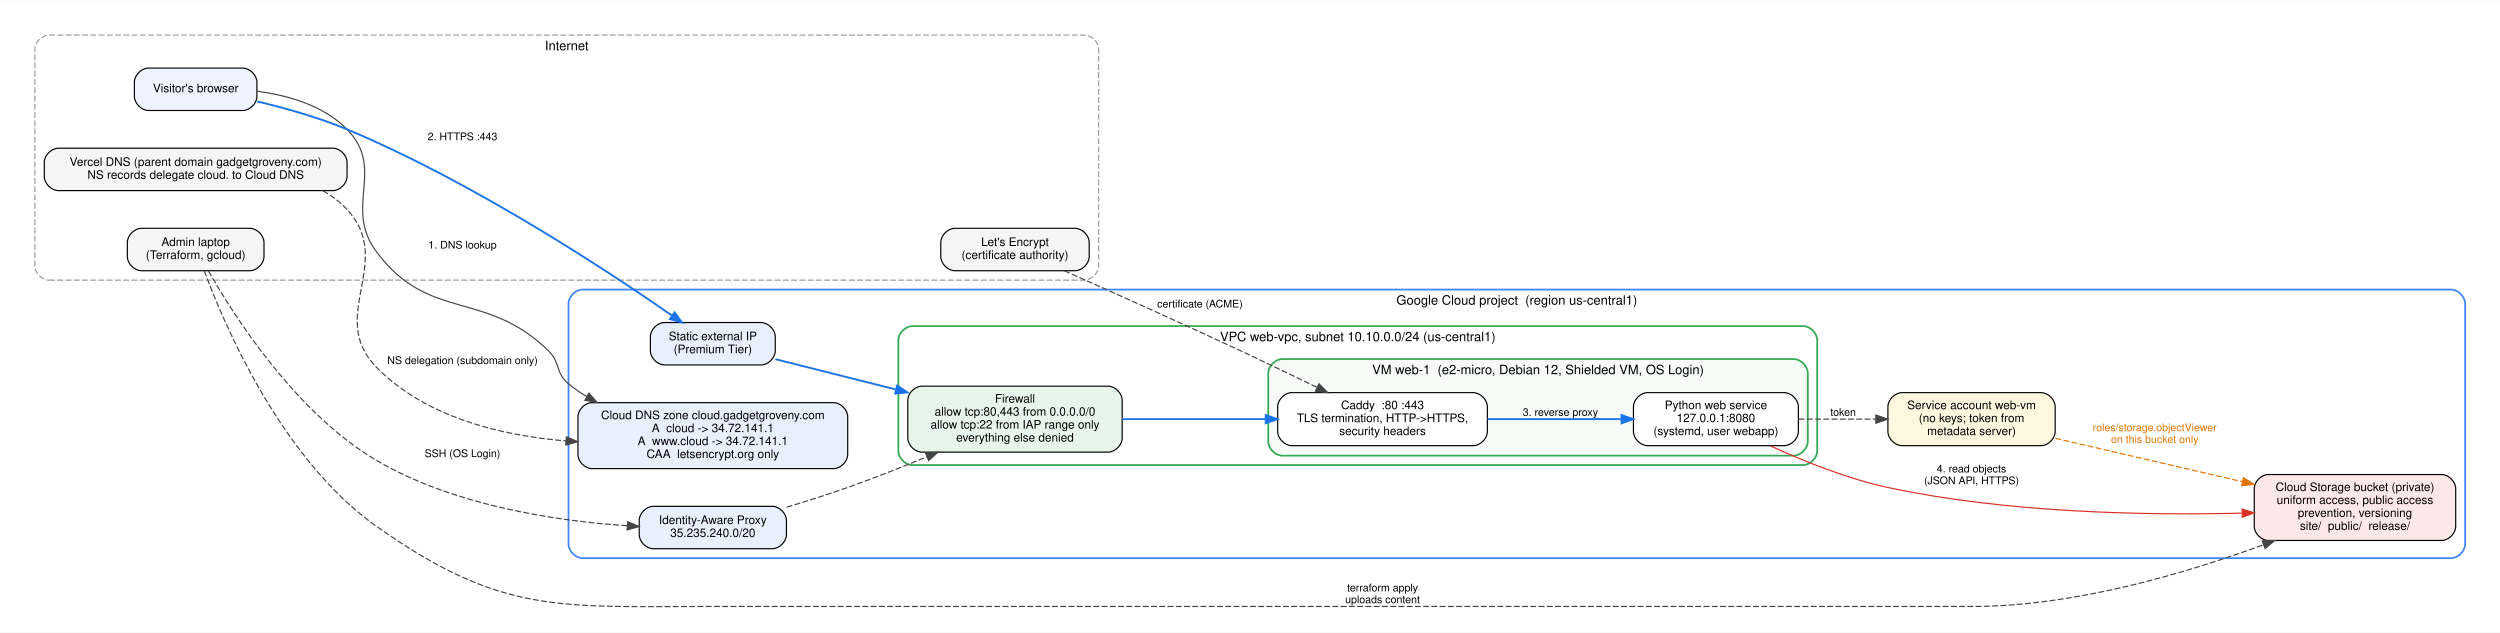
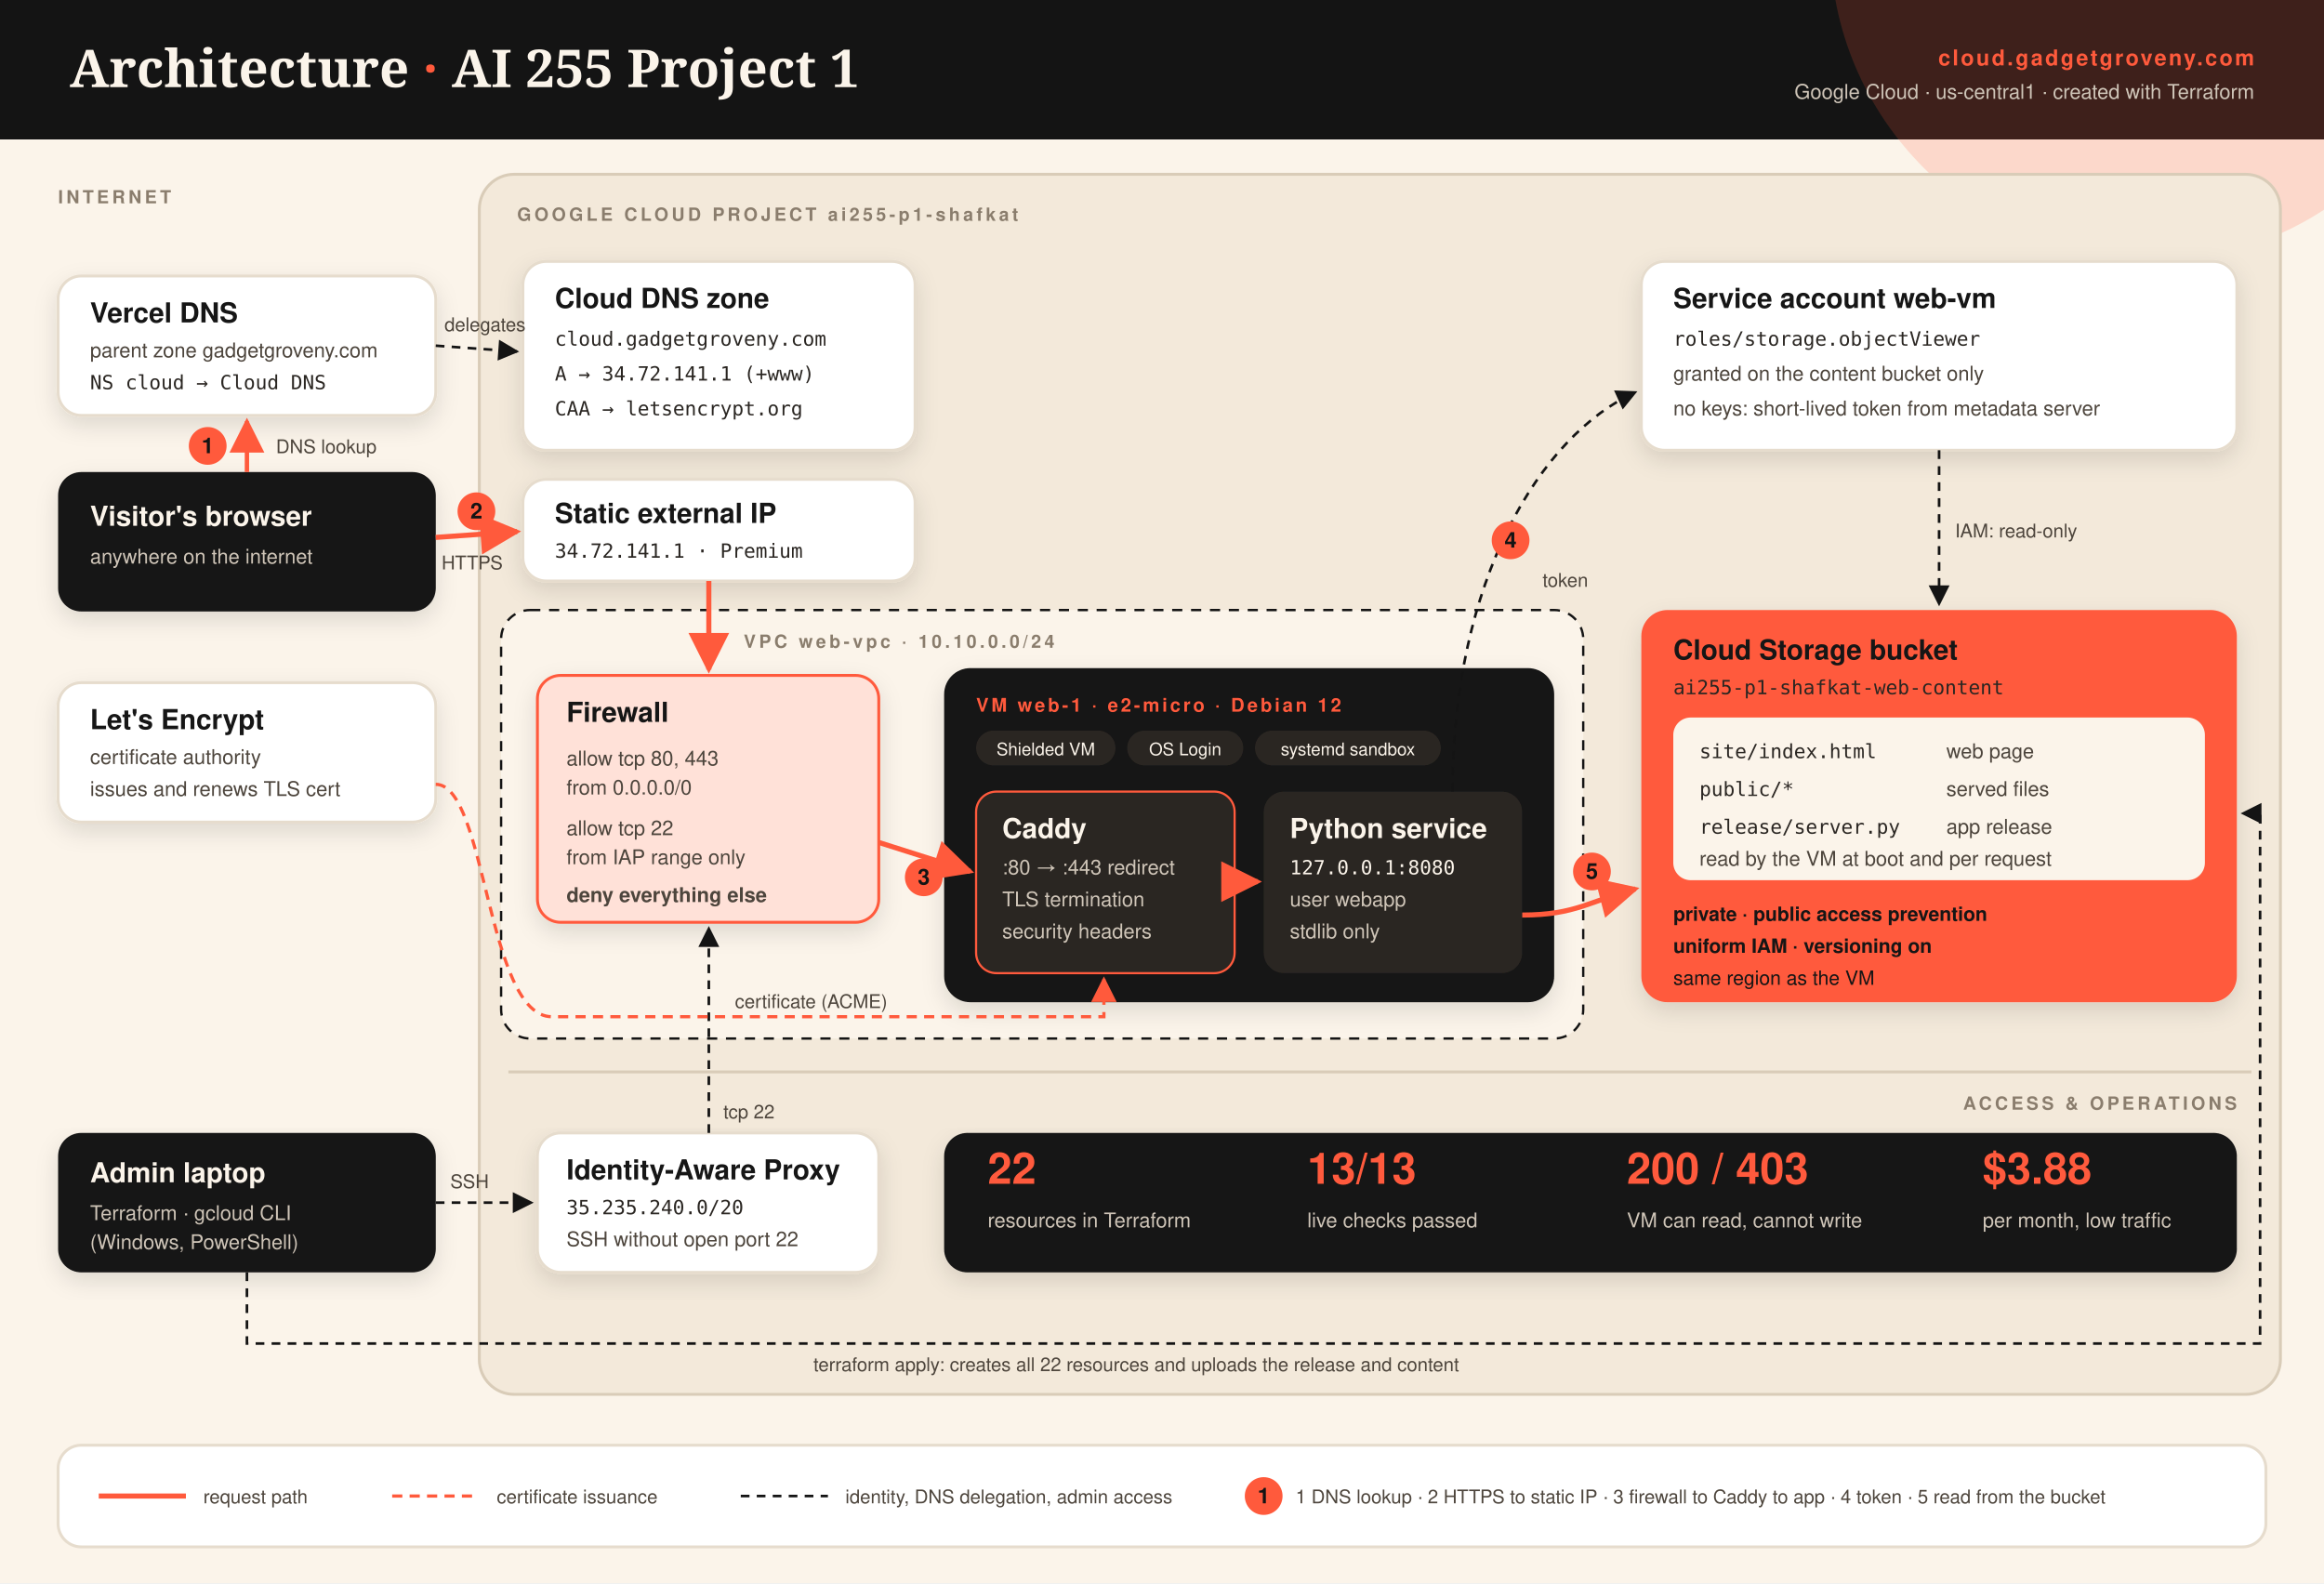
- <svg xmlns="http://www.w3.org/2000/svg" width="2122pt" height="537pt" viewBox="0.00 0.00 2122.20 536.64">
-   <g id="graph0" class="graph" transform="scale(1 1) rotate(0) translate(21.6 515.04)">
-     <polygon fill="white" stroke="transparent" points="-21.6,21.6 -21.6,-515.04 2100.6,-515.04 2100.6,21.6 -21.6,21.6" />
-     <g id="clust1" class="cluster">
-       <path fill="none" stroke="#999999" stroke-dasharray="5,2" d="M20,-277.44C20,-277.44 899,-277.44 899,-277.44 905,-277.44 911,-283.44 911,-289.44 911,-289.44 911,-473.44 911,-473.44 911,-479.44 905,-485.44 899,-485.44 899,-485.44 20,-485.44 20,-485.44 14,-485.44 8,-479.44 8,-473.44 8,-473.44 8,-289.44 8,-289.44 8,-283.44 14,-277.44 20,-277.44" />
-       <text text-anchor="middle" x="459.5" y="-472.64" font-family="Helvetica,sans-Serif" font-size="11.00">Internet</text>
-     </g>
-     <g id="clust2" class="cluster">
-       <path fill="none" stroke="#4285f4" stroke-width="1.5" d="M473,-41.44C473,-41.44 2059,-41.44 2059,-41.44 2065,-41.44 2071,-47.44 2071,-53.44 2071,-53.44 2071,-257.44 2071,-257.44 2071,-263.44 2065,-269.44 2059,-269.44 2059,-269.44 473,-269.44 473,-269.44 467,-269.44 461,-263.44 461,-257.44 461,-257.44 461,-53.44 461,-53.44 461,-47.44 467,-41.44 473,-41.44" />
-       <text text-anchor="middle" x="1266" y="-256.64" font-family="Helvetica,sans-Serif" font-size="11.00">Google Cloud project  (region us-central1)</text>
-     </g>
-     <g id="clust3" class="cluster">
-       <path fill="none" stroke="#34a853" stroke-width="1.5" d="M753,-120.44C753,-120.44 1509,-120.44 1509,-120.44 1515,-120.44 1521,-126.44 1521,-132.44 1521,-132.44 1521,-226.44 1521,-226.44 1521,-232.44 1515,-238.44 1509,-238.44 1509,-238.44 753,-238.44 753,-238.44 747,-238.44 741,-232.44 741,-226.44 741,-226.44 741,-132.44 741,-132.44 741,-126.44 747,-120.44 753,-120.44" />
-       <text text-anchor="middle" x="1131" y="-225.64" font-family="Helvetica,sans-Serif" font-size="11.00">VPC web-vpc, subnet 10.10.0.0/24 (us-central1)</text>
-     </g>
-     <g id="clust4" class="cluster">
-       <path fill="#f6fbf7" stroke="#34a853" stroke-width="1.5" d="M1067,-128.44C1067,-128.44 1501,-128.44 1501,-128.44 1507,-128.44 1513,-134.44 1513,-140.44 1513,-140.44 1513,-198.44 1513,-198.44 1513,-204.44 1507,-210.44 1501,-210.44 1501,-210.44 1067,-210.44 1067,-210.44 1061,-210.44 1055,-204.44 1055,-198.44 1055,-198.44 1055,-140.44 1055,-140.44 1055,-134.44 1061,-128.44 1067,-128.44" />
-       <text text-anchor="middle" x="1284" y="-197.64" font-family="Helvetica,sans-Serif" font-size="11.00">VM web-1  (e2-micro, Debian 12, Shielded VM, OS Login)</text>
-     </g>
-     <g id="node1" class="node">
-       <path fill="#eef4ff" stroke="black" d="M184.5,-457.44C184.5,-457.44 104.5,-457.44 104.5,-457.44 98.5,-457.44 92.5,-451.44 92.5,-445.44 92.5,-445.44 92.5,-433.44 92.5,-433.44 92.5,-427.44 98.5,-421.44 104.5,-421.44 104.5,-421.44 184.5,-421.44 184.5,-421.44 190.5,-421.44 196.5,-427.44 196.5,-433.44 196.5,-433.44 196.5,-445.44 196.5,-445.44 196.5,-451.44 190.5,-457.44 184.5,-457.44" />
-       <text text-anchor="middle" x="144.5" y="-436.94" font-family="Helvetica,sans-Serif" font-size="10.00">Visitor's browser</text>
-     </g>
-     <g id="node5" class="node">
-       <path fill="#e8f0fe" stroke="black" d="M686,-173.44C686,-173.44 481,-173.44 481,-173.44 475,-173.44 469,-167.44 469,-161.44 469,-161.44 469,-129.44 469,-129.44 469,-123.44 475,-117.44 481,-117.44 481,-117.44 686,-117.44 686,-117.44 692,-117.44 698,-123.44 698,-129.44 698,-129.44 698,-161.44 698,-161.44 698,-167.44 692,-173.44 686,-173.44" />
-       <text text-anchor="middle" x="583.5" y="-159.44" font-family="Helvetica,sans-Serif" font-size="10.00">Cloud DNS zone cloud.gadgetgroveny.com</text>
-       <text text-anchor="middle" x="583.5" y="-148.44" font-family="Helvetica,sans-Serif" font-size="10.00">A  cloud -&gt; 34.72.141.1</text>
-       <text text-anchor="middle" x="583.5" y="-137.44" font-family="Helvetica,sans-Serif" font-size="10.00">A  www.cloud -&gt; 34.72.141.1</text>
-       <text text-anchor="middle" x="583.5" y="-126.44" font-family="Helvetica,sans-Serif" font-size="10.00">CAA  letsencrypt.org only</text>
-     </g>
-     <g id="edge1" class="edge">
-       <path fill="none" stroke="#444444" d="M196.73,-437.82C222.87,-434.31 253.24,-425.69 273,-405.44 306.2,-371.41 269.52,-339.5 298,-301.44 342.85,-241.49 390.44,-269.75 444,-217.44 454.41,-207.26 449.74,-198.66 461,-189.44 465.84,-185.47 471.07,-181.85 476.54,-178.54" />
-       <polygon fill="#444444" stroke="#444444" points="478.33,-181.55 485.32,-173.6 474.89,-175.45 478.33,-181.55" />
-       <text text-anchor="middle" x="371" y="-304.24" font-family="Helvetica,sans-Serif" font-size="9.00">1. DNS lookup</text>
-     </g>
-     <g id="node6" class="node">
-       <path fill="#e8f0fe" stroke="black" d="M624.5,-241.44C624.5,-241.44 542.5,-241.44 542.5,-241.44 536.5,-241.44 530.5,-235.44 530.5,-229.44 530.5,-229.44 530.5,-217.44 530.5,-217.44 530.5,-211.44 536.5,-205.44 542.5,-205.44 542.5,-205.44 624.5,-205.44 624.5,-205.44 630.5,-205.44 636.5,-211.44 636.5,-217.44 636.5,-217.44 636.5,-229.44 636.5,-229.44 636.5,-235.44 630.5,-241.44 624.5,-241.44" />
-       <text text-anchor="middle" x="583.5" y="-226.44" font-family="Helvetica,sans-Serif" font-size="10.00">Static external IP</text>
-       <text text-anchor="middle" x="583.5" y="-215.44" font-family="Helvetica,sans-Serif" font-size="10.00">(Premium Tier)</text>
-     </g>
-     <g id="edge3" class="edge">
-       <path fill="none" stroke="#1a73e8" stroke-width="1.6" d="M196.81,-429.11C220.5,-423.5 248.69,-415.6 273,-405.44 379.45,-360.92 493.76,-285.63 548.92,-247.34" />
-       <polygon fill="#1a73e8" stroke="#1a73e8" stroke-width="1.6" points="551.06,-250.12 557.26,-241.53 547.05,-244.38 551.06,-250.12" />
-       <text text-anchor="middle" x="371" y="-396.24" font-family="Helvetica,sans-Serif" font-size="9.00">2. HTTPS :443</text>
-     </g>
-     <g id="node2" class="node">
-       <path fill="#f5f5f5" stroke="black" d="M261,-389.44C261,-389.44 28,-389.44 28,-389.44 22,-389.44 16,-383.44 16,-377.44 16,-377.44 16,-365.44 16,-365.44 16,-359.44 22,-353.44 28,-353.44 28,-353.44 261,-353.44 261,-353.44 267,-353.44 273,-359.44 273,-365.44 273,-365.44 273,-377.44 273,-377.44 273,-383.44 267,-389.44 261,-389.44" />
-       <text text-anchor="middle" x="144.5" y="-374.44" font-family="Helvetica,sans-Serif" font-size="10.00">Vercel DNS (parent domain gadgetgroveny.com)</text>
-       <text text-anchor="middle" x="144.5" y="-363.44" font-family="Helvetica,sans-Serif" font-size="10.00">NS records delegate cloud. to Cloud DNS</text>
-     </g>
-     <g id="edge2" class="edge">
-       <path fill="none" stroke="#444444" stroke-dasharray="5,2" d="M252.53,-353.35C260.11,-349.06 267.08,-343.82 273,-337.44 314.18,-293 255.52,-246.63 298,-203.44 339.43,-161.31 402.56,-145.6 458.84,-140.95" />
-       <polygon fill="#444444" stroke="#444444" points="459.17,-144.44 468.9,-140.23 458.67,-137.45 459.17,-144.44" />
-       <text text-anchor="middle" x="371" y="-206.24" font-family="Helvetica,sans-Serif" font-size="9.00">NS delegation (subdomain only)</text>
-     </g>
-     <g id="node3" class="node">
-       <path fill="#f5f5f5" stroke="black" d="M891,-321.44C891,-321.44 789,-321.44 789,-321.44 783,-321.44 777,-315.44 777,-309.44 777,-309.44 777,-297.44 777,-297.44 777,-291.44 783,-285.44 789,-285.44 789,-285.44 891,-285.44 891,-285.44 897,-285.44 903,-291.44 903,-297.44 903,-297.44 903,-309.44 903,-309.44 903,-315.44 897,-321.44 891,-321.44" />
-       <text text-anchor="middle" x="840" y="-306.44" font-family="Helvetica,sans-Serif" font-size="10.00">Let's Encrypt</text>
-       <text text-anchor="middle" x="840" y="-295.44" font-family="Helvetica,sans-Serif" font-size="10.00">(certificate authority)</text>
-     </g>
-     <g id="node9" class="node">
-       <path fill="#ffffff" stroke="black" d="M1229,-181.94C1229,-181.94 1075,-181.94 1075,-181.94 1069,-181.94 1063,-175.94 1063,-169.94 1063,-169.94 1063,-148.94 1063,-148.94 1063,-142.94 1069,-136.94 1075,-136.94 1075,-136.94 1229,-136.94 1229,-136.94 1235,-136.94 1241,-142.94 1241,-148.94 1241,-148.94 1241,-169.94 1241,-169.94 1241,-175.94 1235,-181.94 1229,-181.94" />
-       <text text-anchor="middle" x="1152" y="-167.94" font-family="Helvetica,sans-Serif" font-size="10.00">Caddy  :80 :443</text>
-       <text text-anchor="middle" x="1152" y="-156.94" font-family="Helvetica,sans-Serif" font-size="10.00">TLS termination, HTTP-&gt;HTTPS,</text>
-       <text text-anchor="middle" x="1152" y="-145.94" font-family="Helvetica,sans-Serif" font-size="10.00">security headers</text>
-     </g>
-     <g id="edge10" class="edge">
-       <path fill="none" stroke="#444444" stroke-dasharray="5,2" d="M881.9,-285.37C921.86,-267.62 984.32,-239.62 1038,-214.44 1057.09,-205.48 1077.88,-195.44 1096.36,-186.42" />
-       <polygon fill="#444444" stroke="#444444" points="1098.06,-189.49 1105.51,-181.95 1094.99,-183.2 1098.06,-189.49" />
-       <text text-anchor="middle" x="997" y="-254.24" font-family="Helvetica,sans-Serif" font-size="9.00">certificate (ACME)</text>
-     </g>
-     <g id="node4" class="node">
-       <path fill="#f5f5f5" stroke="black" d="M190.5,-321.44C190.5,-321.44 98.5,-321.44 98.5,-321.44 92.5,-321.44 86.5,-315.44 86.5,-309.44 86.5,-309.44 86.5,-297.44 86.5,-297.44 86.5,-291.44 92.5,-285.44 98.5,-285.44 98.5,-285.44 190.5,-285.44 190.5,-285.44 196.5,-285.44 202.5,-291.44 202.5,-297.44 202.5,-297.44 202.5,-309.44 202.5,-309.44 202.5,-315.44 196.5,-321.44 190.5,-321.44" />
-       <text text-anchor="middle" x="144.5" y="-306.44" font-family="Helvetica,sans-Serif" font-size="10.00">Admin laptop</text>
-       <text text-anchor="middle" x="144.5" y="-295.44" font-family="Helvetica,sans-Serif" font-size="10.00">(Terraform, gcloud)</text>
-     </g>
-     <g id="node7" class="node">
-       <path fill="#e8f0fe" stroke="black" d="M634,-85.44C634,-85.44 533,-85.44 533,-85.44 527,-85.44 521,-79.44 521,-73.44 521,-73.44 521,-61.44 521,-61.44 521,-55.44 527,-49.44 533,-49.44 533,-49.44 634,-49.44 634,-49.44 640,-49.44 646,-55.44 646,-61.44 646,-61.44 646,-73.44 646,-73.44 646,-79.44 640,-85.44 634,-85.44" />
-       <text text-anchor="middle" x="583.5" y="-70.44" font-family="Helvetica,sans-Serif" font-size="10.00">Identity-Aware Proxy</text>
-       <text text-anchor="middle" x="583.5" y="-59.44" font-family="Helvetica,sans-Serif" font-size="10.00">35.235.240.0/20</text>
-     </g>
-     <g id="edge11" class="edge">
-       <path fill="none" stroke="#444444" stroke-dasharray="5,2" d="M155.34,-285.23C176.27,-248.37 229.02,-164.99 298,-124.44 363.37,-86.01 450.24,-73.06 510.72,-68.92" />
-       <polygon fill="#444444" stroke="#444444" points="511.18,-72.4 520.94,-68.29 510.74,-65.41 511.18,-72.4" />
-       <text text-anchor="middle" x="371" y="-127.24" font-family="Helvetica,sans-Serif" font-size="9.00">SSH (OS Login)</text>
-     </g>
-     <g id="node12" class="node">
-       <path fill="#fce8e6" stroke="black" d="M2051,-112.44C2051,-112.44 1904,-112.44 1904,-112.44 1898,-112.44 1892,-106.44 1892,-100.44 1892,-100.44 1892,-68.44 1892,-68.44 1892,-62.44 1898,-56.44 1904,-56.44 1904,-56.44 2051,-56.44 2051,-56.44 2057,-56.44 2063,-62.44 2063,-68.44 2063,-68.44 2063,-100.44 2063,-100.44 2063,-106.44 2057,-112.44 2051,-112.44" />
-       <text text-anchor="middle" x="1977.5" y="-98.44" font-family="Helvetica,sans-Serif" font-size="10.00">Cloud Storage bucket (private)</text>
-       <text text-anchor="middle" x="1977.5" y="-87.44" font-family="Helvetica,sans-Serif" font-size="10.00">uniform access, public access</text>
-       <text text-anchor="middle" x="1977.5" y="-76.44" font-family="Helvetica,sans-Serif" font-size="10.00">prevention, versioning</text>
-       <text text-anchor="middle" x="1977.5" y="-65.44" font-family="Helvetica,sans-Serif" font-size="10.00">site/  public/  release/</text>
-     </g>
-     <g id="edge13" class="edge">
-       <path fill="none" stroke="#444444" stroke-dasharray="5,2" d="M151.79,-285.37C168.24,-240.92 216.96,-125.67 298,-68.44 404.19,6.56 452.49,-0.44 582.5,-0.44 582.5,-0.44 582.5,-0.44 1653,-0.44 1739.51,-0.44 1834.99,-28.93 1899.64,-52.73" />
-       <polygon fill="#444444" stroke="#444444" points="1898.75,-56.13 1909.34,-56.35 1901.2,-49.57 1898.75,-56.13" />
-       <text text-anchor="middle" x="1152" y="-13.24" font-family="Helvetica,sans-Serif" font-size="9.00">terraform apply</text>
-       <text text-anchor="middle" x="1152" y="-3.24" font-family="Helvetica,sans-Serif" font-size="9.00">uploads content</text>
-     </g>
-     <g id="node8" class="node">
-       <path fill="#e6f4ea" stroke="black" d="M919,-187.44C919,-187.44 761,-187.44 761,-187.44 755,-187.44 749,-181.44 749,-175.44 749,-175.44 749,-143.44 749,-143.44 749,-137.44 755,-131.44 761,-131.44 761,-131.44 919,-131.44 919,-131.44 925,-131.44 931,-137.44 931,-143.44 931,-143.44 931,-175.44 931,-175.44 931,-181.44 925,-187.44 919,-187.44" />
-       <text text-anchor="middle" x="840" y="-173.44" font-family="Helvetica,sans-Serif" font-size="10.00">Firewall</text>
-       <text text-anchor="middle" x="840" y="-162.44" font-family="Helvetica,sans-Serif" font-size="10.00">allow tcp:80,443 from 0.0.0.0/0</text>
-       <text text-anchor="middle" x="840" y="-151.44" font-family="Helvetica,sans-Serif" font-size="10.00">allow tcp:22 from IAP range only</text>
-       <text text-anchor="middle" x="840" y="-140.44" font-family="Helvetica,sans-Serif" font-size="10.00">everything else denied</text>
-     </g>
-     <g id="edge4" class="edge">
-       <path fill="none" stroke="#1a73e8" stroke-width="1.6" d="M636.62,-210.33C666.13,-202.91 704.03,-193.38 739.05,-184.57" />
-       <polygon fill="#1a73e8" stroke="#1a73e8" stroke-width="1.6" points="739.99,-187.94 748.84,-182.11 738.29,-181.15 739.99,-187.94" />
-     </g>
-     <g id="edge12" class="edge">
-       <path fill="none" stroke="#444444" stroke-dasharray="5,2" d="M646.12,-84.69C663.05,-89.75 681.33,-95.53 698,-101.44 720.06,-109.26 743.7,-118.59 765.2,-127.47" />
-       <polygon fill="#444444" stroke="#444444" points="764.01,-130.76 774.59,-131.37 766.7,-124.3 764.01,-130.76" />
-     </g>
-     <g id="edge5" class="edge">
-       <path fill="none" stroke="#1a73e8" stroke-width="1.6" d="M931.08,-159.44C969.15,-159.44 1013.6,-159.44 1052.54,-159.44" />
-       <polygon fill="#1a73e8" stroke="#1a73e8" stroke-width="1.6" points="1052.83,-162.94 1062.83,-159.44 1052.83,-155.94 1052.83,-162.94" />
-     </g>
-     <g id="node10" class="node">
-       <path fill="#ffffff" stroke="black" d="M1493,-181.94C1493,-181.94 1377,-181.94 1377,-181.94 1371,-181.94 1365,-175.94 1365,-169.94 1365,-169.94 1365,-148.94 1365,-148.94 1365,-142.94 1371,-136.94 1377,-136.94 1377,-136.94 1493,-136.94 1493,-136.94 1499,-136.94 1505,-142.94 1505,-148.94 1505,-148.94 1505,-169.94 1505,-169.94 1505,-175.94 1499,-181.94 1493,-181.94" />
-       <text text-anchor="middle" x="1435" y="-167.94" font-family="Helvetica,sans-Serif" font-size="10.00">Python web service</text>
-       <text text-anchor="middle" x="1435" y="-156.94" font-family="Helvetica,sans-Serif" font-size="10.00">127.0.0.1:8080</text>
-       <text text-anchor="middle" x="1435" y="-145.94" font-family="Helvetica,sans-Serif" font-size="10.00">(systemd, user webapp)</text>
-     </g>
-     <g id="edge6" class="edge">
-       <path fill="none" stroke="#1a73e8" stroke-width="1.6" d="M1241.14,-159.44C1277.47,-159.44 1319.25,-159.44 1354.61,-159.44" />
-       <polygon fill="#1a73e8" stroke="#1a73e8" stroke-width="1.6" points="1354.89,-162.94 1364.89,-159.44 1354.89,-155.94 1354.89,-162.94" />
-       <text text-anchor="middle" x="1303" y="-162.24" font-family="Helvetica,sans-Serif" font-size="9.00">3. reverse proxy</text>
-     </g>
-     <g id="node11" class="node">
-       <path fill="#fef7e0" stroke="black" d="M1711,-181.94C1711,-181.94 1593,-181.94 1593,-181.94 1587,-181.94 1581,-175.94 1581,-169.94 1581,-169.94 1581,-148.94 1581,-148.94 1581,-142.94 1587,-136.94 1593,-136.94 1593,-136.94 1711,-136.94 1711,-136.94 1717,-136.94 1723,-142.94 1723,-148.94 1723,-148.94 1723,-169.94 1723,-169.94 1723,-175.94 1717,-181.94 1711,-181.94" />
-       <text text-anchor="middle" x="1652" y="-167.94" font-family="Helvetica,sans-Serif" font-size="10.00">Service account web-vm</text>
-       <text text-anchor="middle" x="1652" y="-156.94" font-family="Helvetica,sans-Serif" font-size="10.00">(no keys; token from</text>
-       <text text-anchor="middle" x="1652" y="-145.94" font-family="Helvetica,sans-Serif" font-size="10.00">metadata server)</text>
-     </g>
-     <g id="edge8" class="edge">
-       <path fill="none" stroke="#444444" stroke-dasharray="5,2" d="M1505.21,-159.44C1526.09,-159.44 1549.18,-159.44 1570.71,-159.44" />
-       <polygon fill="#444444" stroke="#444444" points="1570.81,-162.94 1580.81,-159.44 1570.81,-155.94 1570.81,-162.94" />
-       <text text-anchor="middle" x="1543" y="-162.24" font-family="Helvetica,sans-Serif" font-size="9.00">token</text>
-     </g>
-     <g id="edge7" class="edge">
-       <path fill="none" stroke="#d93025" d="M1481.11,-136.8C1509.12,-123.91 1546.28,-108.9 1581,-101.44 1682,-79.73 1800.76,-77.65 1881.59,-79.64" />
-       <polygon fill="#d93025" stroke="#d93025" points="1881.66,-83.14 1891.75,-79.91 1881.85,-76.14 1881.66,-83.14" />
-       <text text-anchor="middle" x="1652" y="-114.24" font-family="Helvetica,sans-Serif" font-size="9.00">4. read objects</text>
-       <text text-anchor="middle" x="1652" y="-104.24" font-family="Helvetica,sans-Serif" font-size="9.00">(JSON API, HTTPS)</text>
-     </g>
-     <g id="edge9" class="edge">
-       <path fill="none" stroke="#e37400" stroke-dasharray="5,2" d="M1723.19,-143.16C1769.62,-132.4 1831.06,-118.16 1881.8,-106.39" />
-       <polygon fill="#e37400" stroke="#e37400" points="1882.84,-109.74 1891.79,-104.08 1881.26,-102.92 1882.84,-109.74" />
-       <text text-anchor="middle" x="1807.5" y="-149.24" font-family="Helvetica,sans-Serif" font-size="9.00" fill="#e37400">roles/storage.objectViewer</text>
-       <text text-anchor="middle" x="1807.5" y="-139.24" font-family="Helvetica,sans-Serif" font-size="9.00" fill="#e37400">on this bucket only</text>
-     </g>
+ <svg xmlns="http://www.w3.org/2000/svg" viewBox="0 0 1600 1090" width="1600" height="1090" font-family="Segoe UI, Helvetica, Arial, sans-serif">
+   <defs>
+     <marker id="aC" viewBox="0 0 10 10" refX="9" refY="5" markerWidth="8" markerHeight="8" orient="auto">
+       <path d="M0,0 L10,5 L0,10 z" fill="#ff5a3c" />
+     </marker>
+     <marker id="aK" viewBox="0 0 10 10" refX="9" refY="5" markerWidth="8" markerHeight="8" orient="auto">
+       <path d="M0,0 L10,5 L0,10 z" fill="#141414" />
+     </marker>
+     <filter id="sh" x="-10%" y="-10%" width="120%" height="130%">
+       <feDropShadow dx="0" dy="6" stdDeviation="8" flood-color="#141414" flood-opacity=".12" />
+     </filter>
+     <style>
+       .t  { font-size: 19px; font-weight: 700; fill: #141414; }
+       .tc { font-size: 19px; font-weight: 700; fill: #fbf4ea; }
+       .s  { font-size: 14px; fill: #4d453c; }
+       .sc { font-size: 14px; fill: #cfc5b8; }
+       .m  { font-family: Consolas, "Cascadia Code", monospace; font-size: 13.5px; fill: #2a2622; }
+       .mc { font-family: Consolas, "Cascadia Code", monospace; font-size: 13.5px; fill: #fbf4ea; }
+       .cap { font-size: 12.5px; font-weight: 700; letter-spacing: 2.2px; fill: #8a7d6d; }
+       .lab { font-size: 13px; fill: #4d453c; }
+       .num { font-size: 15px; font-weight: 800; fill: #141414; }
+     </style>
+   </defs>
+   <rect width="1600" height="1090" fill="#fbf4ea" />
+   <rect width="1600" height="96" fill="#141414" />
+   <circle cx="1480" cy="-40" r="220" fill="#ff5a3c" opacity=".18" />
+   <text x="48" y="60" font-family="Georgia, serif" font-size="36" font-weight="700" fill="#fbf4ea">Architecture <tspan fill="#ff5a3c">·</tspan> AI 255 Project 1</text>
+   <text x="1552" y="45" text-anchor="end" font-size="15" fill="#ff5a3c" font-weight="700" letter-spacing="1.5">cloud.gadgetgroveny.com</text>
+   <text x="1552" y="68" text-anchor="end" font-size="14" fill="#cfc5b8">Google Cloud · us-central1 · created with Terraform</text>
+   <text x="40" y="140" class="cap">INTERNET</text>
+   <g filter="url(#sh)">
+     <rect x="40" y="190" width="260" height="96" rx="16" fill="#fff" stroke="#e6dccd" stroke-width="2" />
+     <text x="62" y="222" class="t">Vercel DNS</text>
+     <text x="62" y="246" class="s">parent zone gadgetgroveny.com</text>
+     <text x="62" y="268" class="m">NS cloud → Cloud DNS</text>
+     <rect x="40" y="325" width="260" height="96" rx="16" fill="#141414" />
+     <text x="62" y="362" class="tc">Visitor's browser</text>
+     <text x="62" y="388" class="sc">anywhere on the internet</text>
+     <rect x="40" y="470" width="260" height="96" rx="16" fill="#fff" stroke="#e6dccd" stroke-width="2" />
+     <text x="62" y="502" class="t">Let's Encrypt</text>
+     <text x="62" y="526" class="s">certificate authority</text>
+     <text x="62" y="548" class="s">issues and renews TLS cert</text>
+   </g>
+   <rect x="330" y="120" width="1240" height="840" rx="24" fill="#f3e9da" stroke="#d9ccb8" stroke-width="2" />
+   <text x="356" y="152" class="cap">GOOGLE CLOUD PROJECT  ai255-p1-shafkat</text>
+   <g filter="url(#sh)">
+     <rect x="360" y="180" width="270" height="130" rx="16" fill="#fff" stroke="#e6dccd" stroke-width="2" />
+     <text x="382" y="212" class="t">Cloud DNS zone</text>
+     <text x="382" y="238" class="m">cloud.gadgetgroveny.com</text>
+     <text x="382" y="262" class="m">A    → 34.72.141.1 (+www)</text>
+     <text x="382" y="286" class="m">CAA  → letsencrypt.org</text>
+     <rect x="360" y="330" width="270" height="70" rx="16" fill="#fff" stroke="#e6dccd" stroke-width="2" />
+     <text x="382" y="360" class="t">Static external IP</text>
+     <text x="382" y="384" class="m">34.72.141.1 · Premium</text>
+     <rect x="1130" y="180" width="410" height="130" rx="16" fill="#fff" stroke="#e6dccd" stroke-width="2" />
+     <text x="1152" y="212" class="t">Service account  web-vm</text>
+     <text x="1152" y="238" class="m">roles/storage.objectViewer</text>
+     <text x="1152" y="262" class="s">granted on the content bucket only</text>
+     <text x="1152" y="286" class="s">no keys: short-lived token from metadata server</text>
+   </g>
+   <rect x="345" y="420" width="745" height="295" rx="20" fill="#fbf4ea" stroke="#141414" stroke-width="1.6" stroke-dasharray="7 6" />
+   <text x="512" y="446" class="cap">VPC  web-vpc · 10.10.0.0/24</text>
+   <g filter="url(#sh)">
+     <rect x="370" y="465" width="235" height="170" rx="16" fill="#ffe1d8" stroke="#ff5a3c" stroke-width="2" />
+     <text x="390" y="497" class="t">Firewall</text>
+     <text x="390" y="527" class="s">allow tcp 80, 443</text>
+     <text x="390" y="547" class="s">   from 0.0.0.0/0</text>
+     <text x="390" y="575" class="s">allow tcp 22</text>
+     <text x="390" y="595" class="s">   from IAP range only</text>
+     <text x="390" y="621" class="s" font-weight="700">deny everything else</text>
+     <rect x="650" y="460" width="420" height="230" rx="18" fill="#141414" />
+     <text x="672" y="490" font-size="13" font-weight="700" letter-spacing="1.8" fill="#ff5a3c">VM  web-1 · e2-micro · Debian 12</text>
+     <rect x="672" y="503" width="96" height="24" rx="12" fill="#2a2622" />
+     <text x="720" y="520" text-anchor="middle" font-size="12" fill="#fbf4ea">Shielded VM</text>
+     <rect x="776" y="503" width="80" height="24" rx="12" fill="#2a2622" />
+     <text x="816" y="520" text-anchor="middle" font-size="12" fill="#fbf4ea">OS Login</text>
+     <rect x="864" y="503" width="128" height="24" rx="12" fill="#2a2622" />
+     <text x="928" y="520" text-anchor="middle" font-size="12" fill="#fbf4ea">systemd sandbox</text>
+     <rect x="672" y="545" width="178" height="125" rx="14" fill="#2a2622" stroke="#ff5a3c" stroke-width="1.5" />
+     <text x="690" y="577" class="tc">Caddy</text>
+     <text x="690" y="602" class="sc">:80 → :443 redirect</text>
+     <text x="690" y="624" class="sc">TLS termination</text>
+     <text x="690" y="646" class="sc">security headers</text>
+     <rect x="870" y="545" width="178" height="125" rx="14" fill="#2a2622" />
+     <text x="888" y="577" class="tc">Python service</text>
+     <text x="888" y="602" class="mc">127.0.0.1:8080</text>
+     <text x="888" y="624" class="sc">user webapp</text>
+     <text x="888" y="646" class="sc">stdlib only</text>
+   </g>
+   <g filter="url(#sh)">
+     <rect x="1130" y="420" width="410" height="270" rx="18" fill="#ff5a3c" />
+     <text x="1152" y="454" class="t">Cloud Storage bucket</text>
+     <text x="1152" y="478" class="m" fill="#141414">ai255-p1-shafkat-web-content</text>
+     <rect x="1152" y="494" width="366" height="112" rx="12" fill="#fbf4ea" />
+     <text x="1170" y="522" class="m">site/index.html</text>
+     <text x="1340" y="522" class="s">web page</text>
+     <text x="1170" y="548" class="m">public/*</text>
+     <text x="1340" y="548" class="s">served files</text>
+     <text x="1170" y="574" class="m">release/server.py</text>
+     <text x="1340" y="574" class="s">app release</text>
+     <text x="1170" y="596" class="s" font-size="12.5">read by the VM at boot and per request</text>
+     <text x="1152" y="634" font-size="13.5" font-weight="700" fill="#141414">private · public access prevention</text>
+     <text x="1152" y="656" font-size="13.5" font-weight="700" fill="#141414">uniform IAM · versioning on</text>
+     <text x="1152" y="678" font-size="13.5" fill="#141414">same region as the VM</text>
+   </g>
+   <line x1="350" y1="738" x2="1550" y2="738" stroke="#d9ccb8" stroke-width="2" />
+   <text x="1540" y="764" text-anchor="end" class="cap">ACCESS &amp; OPERATIONS</text>
+   <g filter="url(#sh)">
+     <rect x="370" y="780" width="235" height="96" rx="16" fill="#fff" stroke="#e6dccd" stroke-width="2" />
+     <text x="390" y="812" class="t">Identity-Aware Proxy</text>
+     <text x="390" y="836" class="m">35.235.240.0/20</text>
+     <text x="390" y="858" class="s">SSH without open port 22</text>
+     <rect x="650" y="780" width="890" height="96" rx="16" fill="#141414" />
+     <text x="680" y="815" font-size="30" font-weight="800" fill="#ff5a3c">22</text>
+     <text x="680" y="845" class="sc">resources in Terraform</text>
+     <text x="900" y="815" font-size="30" font-weight="800" fill="#ff5a3c">13/13</text>
+     <text x="900" y="845" class="sc">live checks passed</text>
+     <text x="1120" y="815" font-size="30" font-weight="800" fill="#ff5a3c">200 / 403</text>
+     <text x="1120" y="845" class="sc">VM can read, cannot write</text>
+     <text x="1365" y="815" font-size="30" font-weight="800" fill="#ff5a3c">$3.88</text>
+     <text x="1365" y="845" class="sc">per month, low traffic</text>
+   </g>
+   <g filter="url(#sh)">
+     <rect x="40" y="780" width="260" height="96" rx="16" fill="#141414" />
+     <text x="62" y="814" class="tc">Admin laptop</text>
+     <text x="62" y="840" class="sc">Terraform · gcloud CLI</text>
+     <text x="62" y="860" class="sc">(Windows, PowerShell)</text>
+   </g>
+   <path d="M170,325 L170,290" stroke="#ff5a3c" stroke-width="3" fill="none" marker-end="url(#aC)" />
+   <path d="M300,238 L356,242" stroke="#141414" stroke-width="1.8" stroke-dasharray="6 5" fill="none" marker-end="url(#aK)" />
+   <path d="M300,370 L356,366" stroke="#ff5a3c" stroke-width="3.5" fill="none" marker-end="url(#aC)" />
+   <path d="M488,400 L488,461" stroke="#ff5a3c" stroke-width="3.5" fill="none" marker-end="url(#aC)" />
+   <path d="M605,580 L668,600" stroke="#ff5a3c" stroke-width="3.5" fill="none" marker-end="url(#aC)" />
+   <path d="M850,607 L866,607" stroke="#ff5a3c" stroke-width="3.5" fill="none" marker-end="url(#aC)" />
+   <path d="M1048,630 C1085,630 1095,620 1126,612" stroke="#ff5a3c" stroke-width="3.5" fill="none" marker-end="url(#aC)" />
+   <path d="M1000,545 C1000,400 1060,300 1126,270" stroke="#141414" stroke-width="1.8" stroke-dasharray="6 5" fill="none" marker-end="url(#aK)" />
+   <path d="M1335,310 L1335,416" stroke="#141414" stroke-width="1.8" stroke-dasharray="6 5" fill="none" marker-end="url(#aK)" />
+   <path d="M300,828 L366,828" stroke="#141414" stroke-width="1.8" stroke-dasharray="6 5" fill="none" marker-end="url(#aK)" />
+   <path d="M488,780 L488,639" stroke="#141414" stroke-width="1.8" stroke-dasharray="6 5" fill="none" marker-end="url(#aK)" />
+   <path d="M170,876 L170,925 L1556,925 L1556,560 L1544,560" stroke="#141414" stroke-width="1.8" stroke-dasharray="6 5" fill="none" marker-end="url(#aK)" />
+   <path d="M300,540 C335,540 335,700 380,700 L760,700 L760,674" stroke="#ff5a3c" stroke-width="2.2" stroke-dasharray="7 5" fill="none" marker-end="url(#aC)" />
+   <text x="190" y="312" class="lab">DNS lookup</text>
+   <text x="306" y="228" class="lab">delegates</text>
+   <text x="304" y="392" class="lab">HTTPS</text>
+   <text x="1062" y="404" class="lab">token</text>
+   <text x="1346" y="370" class="lab">IAM: read-only</text>
+   <text x="506" y="694" class="lab">certificate (ACME)</text>
+   <text x="310" y="818" class="lab">SSH</text>
+   <text x="498" y="770" class="lab">tcp 22</text>
+   <text x="560" y="944" class="lab">terraform apply: creates all 22 resources and uploads the release and content</text>
+   <g>
+     <circle cx="143" cy="307" r="13" fill="#ff5a3c" />
+     <text x="143" y="312" text-anchor="middle" class="num">1</text>
+     <circle cx="328" cy="352" r="13" fill="#ff5a3c" />
+     <text x="328" y="357" text-anchor="middle" class="num">2</text>
+     <circle cx="636" cy="604" r="13" fill="#ff5a3c" />
+     <text x="636" y="609" text-anchor="middle" class="num">3</text>
+     <circle cx="1040" cy="372" r="13" fill="#ff5a3c" />
+     <text x="1040" y="377" text-anchor="middle" class="num">4</text>
+     <circle cx="1096" cy="600" r="13" fill="#ff5a3c" />
+     <text x="1096" y="605" text-anchor="middle" class="num">5</text>
+   </g>
+   <g transform="translate(40,995)">
+     <rect width="1520" height="70" rx="16" fill="#fff" stroke="#e6dccd" stroke-width="2" />
+     <line x1="28" y1="35" x2="88" y2="35" stroke="#ff5a3c" stroke-width="3.5" />
+     <text x="100" y="40" class="lab">request path</text>
+     <line x1="230" y1="35" x2="290" y2="35" stroke="#ff5a3c" stroke-width="2.2" stroke-dasharray="7 5" />
+     <text x="302" y="40" class="lab">certificate issuance</text>
+     <line x1="470" y1="35" x2="530" y2="35" stroke="#141414" stroke-width="1.8" stroke-dasharray="6 5" />
+     <text x="542" y="40" class="lab">identity, DNS delegation, admin access</text>
+     <circle cx="830" cy="35" r="13" fill="#ff5a3c" />
+     <text x="830" y="40" text-anchor="middle" class="num">1</text>
+     <text x="852" y="40" class="lab">1 DNS lookup · 2 HTTPS to static IP · 3 firewall to Caddy to app · 4 token · 5 read from the bucket</text>
  </g>
</svg>
